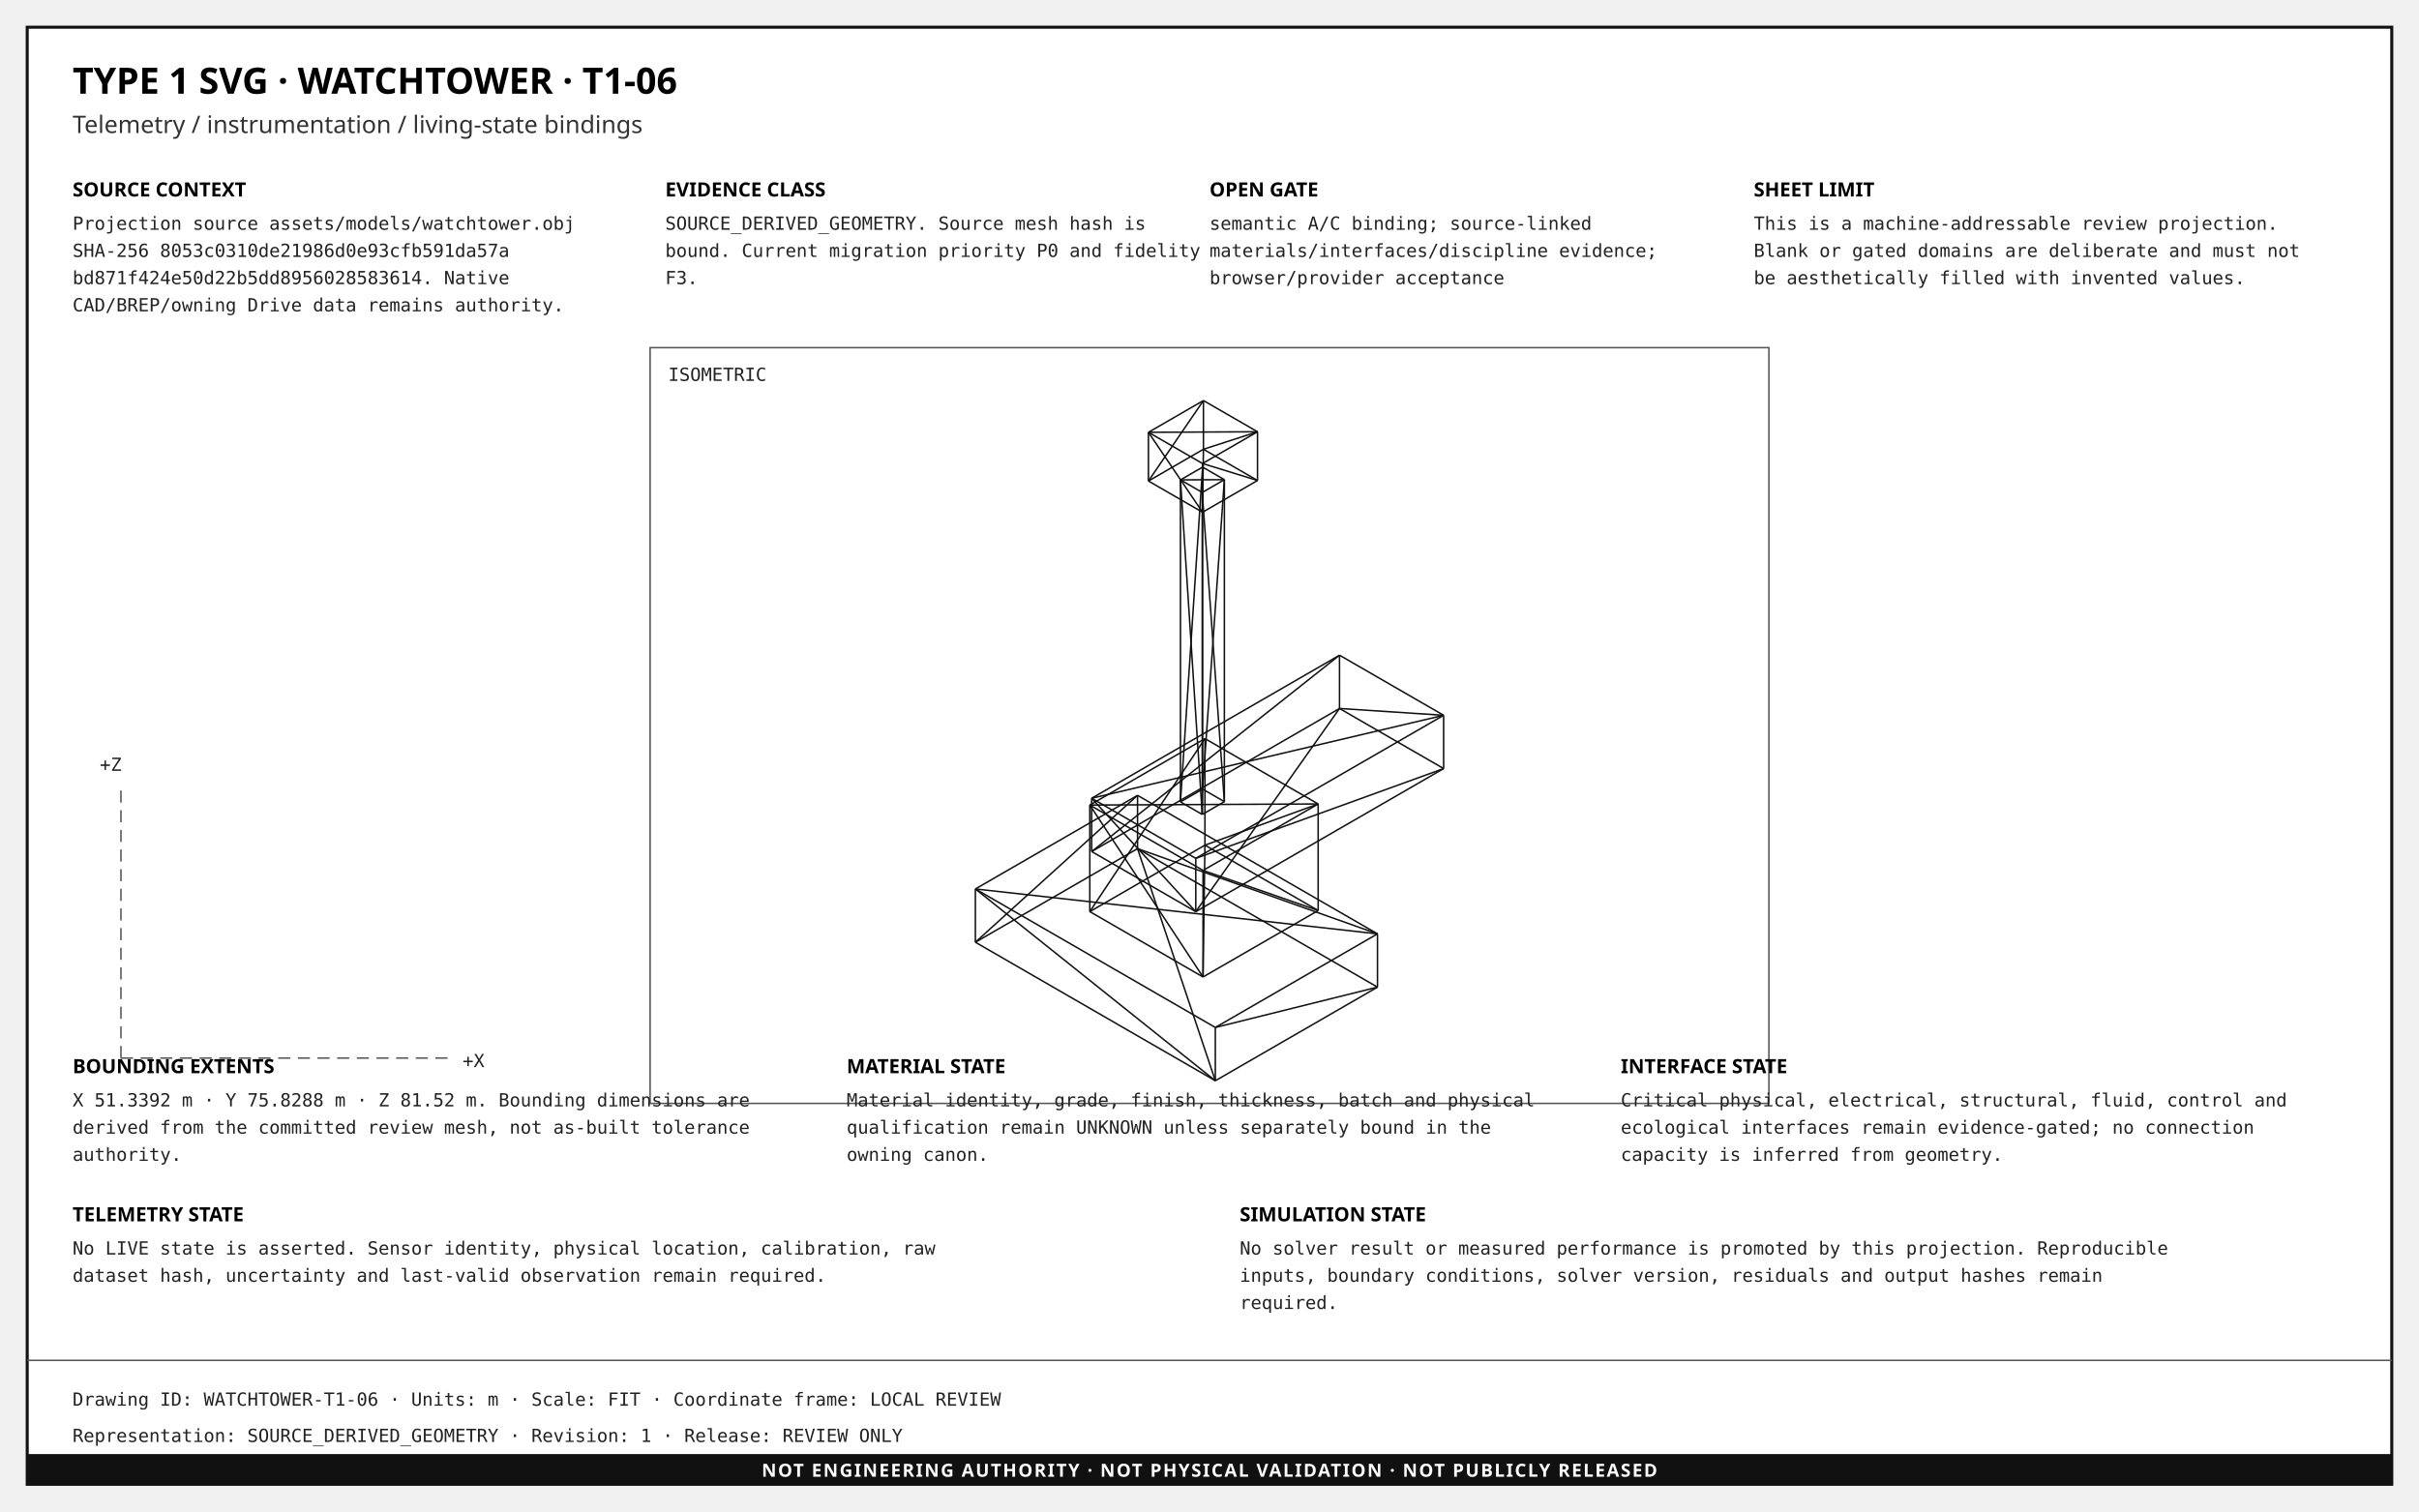
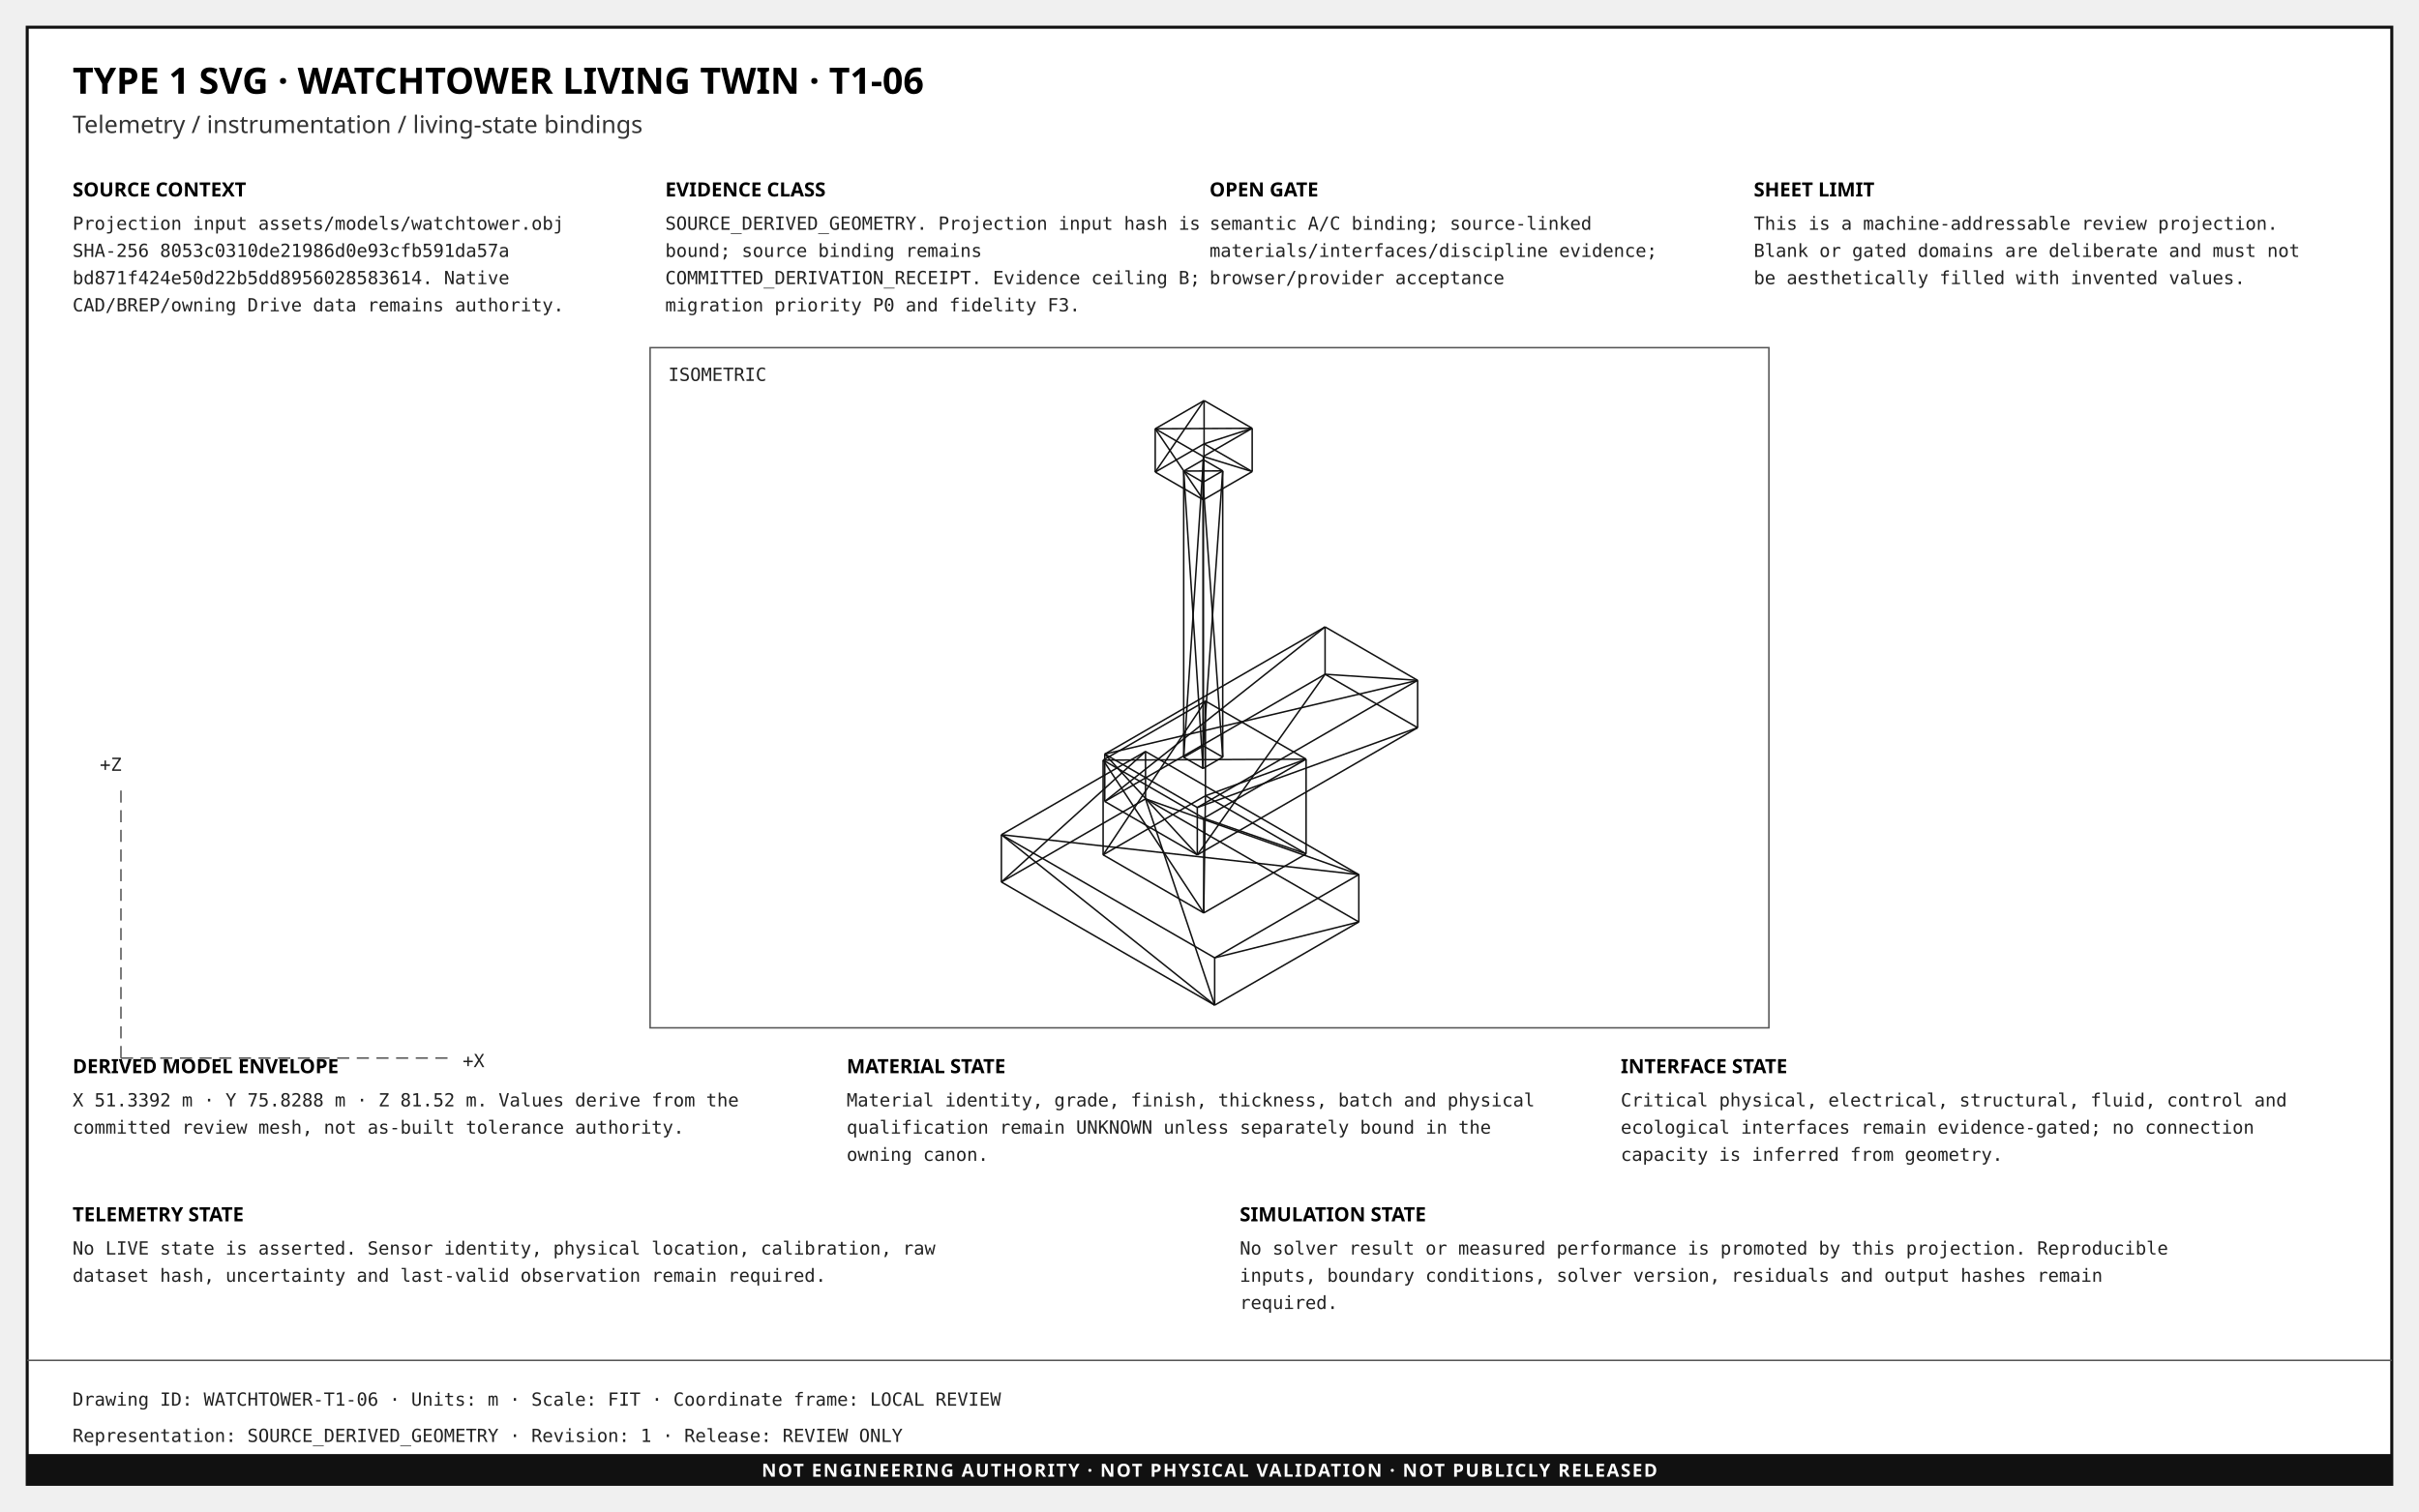
- <svg xmlns="http://www.w3.org/2000/svg" width="100%" height="auto" viewBox="0 0 1600 1000" preserveAspectRatio="xMidYMin meet" data-twin-id="watchtower" data-drawing-id="WATCHTOWER-T1-06" data-representation-class="SOURCE_DERIVED_GEOMETRY" data-release-state="REVIEW_ONLY_NOT_PUBLICLY_RELEASED">
-   <style>.sheet{fill:#fff;stroke:#111;stroke-width:2}.border,.viewbox{fill:none;stroke:#555;stroke-width:1}.geometry{stroke:#111;stroke-width:1;fill:none;vector-effect:non-scaling-stroke}.datum{stroke:#555;stroke-width:1;stroke-dasharray:8 5}.title{font:700 24px system-ui,sans-serif}.subtitle{font:16px system-ui,sans-serif;fill:#333}.section-title{font:700 13px system-ui,sans-serif}.body,.label{font:12px ui-monospace,monospace;fill:#222}.gate{fill:#111}.gate-text{font:700 12px system-ui,sans-serif;fill:#fff;letter-spacing:1px}</style>
+ <svg xmlns="http://www.w3.org/2000/svg" width="100%" height="auto" viewBox="0 0 1600 1000" preserveAspectRatio="xMidYMin meet" role="img" aria-labelledby="WATCHTOWER-T1-06-title WATCHTOWER-T1-06-desc" data-twin-id="watchtower" data-drawing-id="WATCHTOWER-T1-06" data-representation-class="SOURCE_DERIVED_GEOMETRY" data-package-kind="SOURCE_BOUNDED_REVIEW" data-evidence-ceiling="B" data-source-binding-state="COMMITTED_DERIVATION_RECEIPT" data-dimension-authority="DERIVED_MODEL_ENVELOPE_ONLY" data-type1-complete="false" data-release-eligible="false" data-release-state="REVIEW_ONLY_NOT_PUBLICLY_RELEASED">
+   <style>.sheet{fill:#fff;stroke:#111;stroke-width:2}.border,.viewbox{fill:none;stroke:#555;stroke-width:1}.geometry{stroke:#111;stroke-width:1;fill:none;vector-effect:non-scaling-stroke}.datum{stroke:#555;stroke-width:1;stroke-dasharray:8 5}.title{font:700 24px system-ui,sans-serif}.subtitle{font:16px system-ui,sans-serif;fill:#333}.section-title{font:700 13px system-ui,sans-serif}.body,.label{font:12px ui-monospace,monospace;fill:#222}.proxy-watermark{font:700 12px system-ui,sans-serif;fill:#111;letter-spacing:1.5px}.gate{fill:#111}.gate-text{font:700 12px system-ui,sans-serif;fill:#fff;letter-spacing:1px}</style>
  <g id="L00-SHEET" data-layer="L00-SHEET">
    <rect x="18" y="18" width="1564" height="964" class="sheet" />
-     <text x="48" y="62" class="title">TYPE 1 SVG · WATCHTOWER · T1-06</text>
+     <text x="48" y="62" class="title">TYPE 1 SVG · WATCHTOWER LIVING TWIN · T1-06</text>
    <text x="48" y="88" class="subtitle">Telemetry / instrumentation / living-state bindings</text>
    <line x1="18" y1="900" x2="1582" y2="900" class="border" />
    <text x="48" y="930" class="body">Drawing ID: WATCHTOWER-T1-06 · Units: m · Scale: FIT · Coordinate frame: LOCAL REVIEW</text>
    <text x="48" y="954" class="body">Representation: SOURCE_DERIVED_GEOMETRY · Revision: 1 · Release: REVIEW ONLY</text>
  </g>
  <g id="L10-CONTEXT" data-layer="L10-CONTEXT">
    <text x="48" y="130" class="section-title">SOURCE CONTEXT</text>
-     <text x="48" y="152" class="body">Projection source assets/models/watchtower.obj</text>
+     <text x="48" y="152" class="body">Projection input assets/models/watchtower.obj</text>
    <text x="48" y="170" class="body">SHA-256 8053c0310de21986d0e93cfb591da57a</text>
    <text x="48" y="188" class="body">bd871f424e50d22b5dd8956028583614. Native</text>
    <text x="48" y="206" class="body">CAD/BREP/owning Drive data remains authority.</text>
  </g>
  <g id="L20-AUTH-GEOMETRY" data-layer="L20-AUTH-GEOMETRY">

</g>
  <g id="L21-DERIVED-GEOMETRY" data-layer="L21-DERIVED-GEOMETRY">
-     <rect x="430" y="230" width="740" height="500" class="viewbox" />
+     <rect x="430" y="230" width="740" height="450" class="viewbox" />
    <text x="442" y="252" class="label">ISOMETRIC</text>
-     <line id="WATCHTOWER-T1-06-ISOMETRIC-edge-0000" data-feature-id="EDGE-0000" x1="720.835" y1="603.114" x2="720.835" y2="532.620" class="geometry" />
-     <line id="WATCHTOWER-T1-06-ISOMETRIC-edge-0001" data-feature-id="EDGE-0001" x1="720.835" y1="603.114" x2="796.981" y2="559.151" class="geometry" />
-     <line id="WATCHTOWER-T1-06-ISOMETRIC-edge-0002" data-feature-id="EDGE-0002" x1="720.835" y1="603.114" x2="796.981" y2="488.657" class="geometry" />
-     <line id="WATCHTOWER-T1-06-ISOMETRIC-edge-0003" data-feature-id="EDGE-0003" x1="720.835" y1="532.620" x2="796.981" y2="488.657" class="geometry" />
-     <line id="WATCHTOWER-T1-06-ISOMETRIC-edge-0004" data-feature-id="EDGE-0004" x1="796.981" y1="559.151" x2="796.981" y2="488.657" class="geometry" />
-     <line id="WATCHTOWER-T1-06-ISOMETRIC-edge-0005" data-feature-id="EDGE-0005" x1="720.835" y1="603.114" x2="795.727" y2="646.353" class="geometry" />
-     <line id="WATCHTOWER-T1-06-ISOMETRIC-edge-0006" data-feature-id="EDGE-0006" x1="720.835" y1="532.620" x2="795.727" y2="646.353" class="geometry" />
-     <line id="WATCHTOWER-T1-06-ISOMETRIC-edge-0007" data-feature-id="EDGE-0007" x1="796.981" y1="559.151" x2="795.727" y2="646.353" class="geometry" />
-     <line id="WATCHTOWER-T1-06-ISOMETRIC-edge-0008" data-feature-id="EDGE-0008" x1="720.835" y1="532.620" x2="795.727" y2="575.859" class="geometry" />
-     <line id="WATCHTOWER-T1-06-ISOMETRIC-edge-0009" data-feature-id="EDGE-0009" x1="795.727" y1="646.353" x2="795.727" y2="575.859" class="geometry" />
-     <line id="WATCHTOWER-T1-06-ISOMETRIC-edge-0010" data-feature-id="EDGE-0010" x1="796.981" y1="559.151" x2="871.873" y2="602.390" class="geometry" />
-     <line id="WATCHTOWER-T1-06-ISOMETRIC-edge-0011" data-feature-id="EDGE-0011" x1="795.727" y1="646.353" x2="871.873" y2="602.390" class="geometry" />
-     <line id="WATCHTOWER-T1-06-ISOMETRIC-edge-0012" data-feature-id="EDGE-0012" x1="795.727" y1="575.859" x2="871.873" y2="602.390" class="geometry" />
-     <line id="WATCHTOWER-T1-06-ISOMETRIC-edge-0013" data-feature-id="EDGE-0013" x1="720.835" y1="532.620" x2="871.873" y2="531.896" class="geometry" />
-     <line id="WATCHTOWER-T1-06-ISOMETRIC-edge-0014" data-feature-id="EDGE-0014" x1="796.981" y1="559.151" x2="871.873" y2="531.896" class="geometry" />
-     <line id="WATCHTOWER-T1-06-ISOMETRIC-edge-0015" data-feature-id="EDGE-0015" x1="796.981" y1="488.657" x2="871.873" y2="531.896" class="geometry" />
-     <line id="WATCHTOWER-T1-06-ISOMETRIC-edge-0016" data-feature-id="EDGE-0016" x1="795.727" y1="575.859" x2="871.873" y2="531.896" class="geometry" />
-     <line id="WATCHTOWER-T1-06-ISOMETRIC-edge-0017" data-feature-id="EDGE-0017" x1="871.873" y1="602.390" x2="871.873" y2="531.896" class="geometry" />
-     <line id="WATCHTOWER-T1-06-ISOMETRIC-edge-0018" data-feature-id="EDGE-0018" x1="780.796" y1="530.515" x2="780.796" y2="317.484" class="geometry" />
-     <line id="WATCHTOWER-T1-06-ISOMETRIC-edge-0019" data-feature-id="EDGE-0019" x1="780.796" y1="530.515" x2="795.436" y2="522.063" class="geometry" />
-     <line id="WATCHTOWER-T1-06-ISOMETRIC-edge-0020" data-feature-id="EDGE-0020" x1="780.796" y1="530.515" x2="795.436" y2="309.032" class="geometry" />
-     <line id="WATCHTOWER-T1-06-ISOMETRIC-edge-0021" data-feature-id="EDGE-0021" x1="780.796" y1="317.484" x2="795.436" y2="309.032" class="geometry" />
-     <line id="WATCHTOWER-T1-06-ISOMETRIC-edge-0022" data-feature-id="EDGE-0022" x1="795.436" y1="522.063" x2="795.436" y2="309.032" class="geometry" />
-     <line id="WATCHTOWER-T1-06-ISOMETRIC-edge-0023" data-feature-id="EDGE-0023" x1="780.796" y1="530.515" x2="795.195" y2="538.828" class="geometry" />
-     <line id="WATCHTOWER-T1-06-ISOMETRIC-edge-0024" data-feature-id="EDGE-0024" x1="780.796" y1="317.484" x2="795.195" y2="538.828" class="geometry" />
-     <line id="WATCHTOWER-T1-06-ISOMETRIC-edge-0025" data-feature-id="EDGE-0025" x1="795.436" y1="522.063" x2="795.195" y2="538.828" class="geometry" />
-     <line id="WATCHTOWER-T1-06-ISOMETRIC-edge-0026" data-feature-id="EDGE-0026" x1="780.796" y1="317.484" x2="795.195" y2="325.797" class="geometry" />
-     <line id="WATCHTOWER-T1-06-ISOMETRIC-edge-0027" data-feature-id="EDGE-0027" x1="795.195" y1="538.828" x2="795.195" y2="325.797" class="geometry" />
-     <line id="WATCHTOWER-T1-06-ISOMETRIC-edge-0028" data-feature-id="EDGE-0028" x1="795.436" y1="522.063" x2="809.834" y2="530.376" class="geometry" />
-     <line id="WATCHTOWER-T1-06-ISOMETRIC-edge-0029" data-feature-id="EDGE-0029" x1="795.195" y1="538.828" x2="809.834" y2="530.376" class="geometry" />
-     <line id="WATCHTOWER-T1-06-ISOMETRIC-edge-0030" data-feature-id="EDGE-0030" x1="795.195" y1="325.797" x2="809.834" y2="530.376" class="geometry" />
-     <line id="WATCHTOWER-T1-06-ISOMETRIC-edge-0031" data-feature-id="EDGE-0031" x1="780.796" y1="317.484" x2="809.834" y2="317.344" class="geometry" />
-     <line id="WATCHTOWER-T1-06-ISOMETRIC-edge-0032" data-feature-id="EDGE-0032" x1="795.436" y1="522.063" x2="809.834" y2="317.344" class="geometry" />
-     <line id="WATCHTOWER-T1-06-ISOMETRIC-edge-0033" data-feature-id="EDGE-0033" x1="795.436" y1="309.032" x2="809.834" y2="317.344" class="geometry" />
-     <line id="WATCHTOWER-T1-06-ISOMETRIC-edge-0034" data-feature-id="EDGE-0034" x1="795.195" y1="325.797" x2="809.834" y2="317.344" class="geometry" />
-     <line id="WATCHTOWER-T1-06-ISOMETRIC-edge-0035" data-feature-id="EDGE-0035" x1="809.834" y1="530.376" x2="809.834" y2="317.344" class="geometry" />
-     <line id="WATCHTOWER-T1-06-ISOMETRIC-edge-0036" data-feature-id="EDGE-0036" x1="759.606" y1="318.227" x2="759.606" y2="286.002" class="geometry" />
-     <line id="WATCHTOWER-T1-06-ISOMETRIC-edge-0037" data-feature-id="EDGE-0037" x1="759.606" y1="318.227" x2="795.982" y2="297.226" class="geometry" />
-     <line id="WATCHTOWER-T1-06-ISOMETRIC-edge-0038" data-feature-id="EDGE-0038" x1="759.606" y1="318.227" x2="795.982" y2="265.000" class="geometry" />
-     <line id="WATCHTOWER-T1-06-ISOMETRIC-edge-0039" data-feature-id="EDGE-0039" x1="759.606" y1="286.002" x2="795.982" y2="265.000" class="geometry" />
-     <line id="WATCHTOWER-T1-06-ISOMETRIC-edge-0040" data-feature-id="EDGE-0040" x1="795.982" y1="297.226" x2="795.982" y2="265.000" class="geometry" />
-     <line id="WATCHTOWER-T1-06-ISOMETRIC-edge-0041" data-feature-id="EDGE-0041" x1="759.606" y1="318.227" x2="795.383" y2="338.883" class="geometry" />
-     <line id="WATCHTOWER-T1-06-ISOMETRIC-edge-0042" data-feature-id="EDGE-0042" x1="759.606" y1="286.002" x2="795.383" y2="338.883" class="geometry" />
-     <line id="WATCHTOWER-T1-06-ISOMETRIC-edge-0043" data-feature-id="EDGE-0043" x1="795.982" y1="297.226" x2="795.383" y2="338.883" class="geometry" />
-     <line id="WATCHTOWER-T1-06-ISOMETRIC-edge-0044" data-feature-id="EDGE-0044" x1="759.606" y1="286.002" x2="795.383" y2="306.657" class="geometry" />
-     <line id="WATCHTOWER-T1-06-ISOMETRIC-edge-0045" data-feature-id="EDGE-0045" x1="795.383" y1="338.883" x2="795.383" y2="306.657" class="geometry" />
-     <line id="WATCHTOWER-T1-06-ISOMETRIC-edge-0046" data-feature-id="EDGE-0046" x1="795.982" y1="297.226" x2="831.759" y2="317.882" class="geometry" />
-     <line id="WATCHTOWER-T1-06-ISOMETRIC-edge-0047" data-feature-id="EDGE-0047" x1="795.383" y1="338.883" x2="831.759" y2="317.882" class="geometry" />
-     <line id="WATCHTOWER-T1-06-ISOMETRIC-edge-0048" data-feature-id="EDGE-0048" x1="795.383" y1="306.657" x2="831.759" y2="317.882" class="geometry" />
-     <line id="WATCHTOWER-T1-06-ISOMETRIC-edge-0049" data-feature-id="EDGE-0049" x1="759.606" y1="286.002" x2="831.759" y2="285.656" class="geometry" />
-     <line id="WATCHTOWER-T1-06-ISOMETRIC-edge-0050" data-feature-id="EDGE-0050" x1="795.982" y1="297.226" x2="831.759" y2="285.656" class="geometry" />
-     <line id="WATCHTOWER-T1-06-ISOMETRIC-edge-0051" data-feature-id="EDGE-0051" x1="795.982" y1="265.000" x2="831.759" y2="285.656" class="geometry" />
-     <line id="WATCHTOWER-T1-06-ISOMETRIC-edge-0052" data-feature-id="EDGE-0052" x1="795.383" y1="306.657" x2="831.759" y2="285.656" class="geometry" />
-     <line id="WATCHTOWER-T1-06-ISOMETRIC-edge-0053" data-feature-id="EDGE-0053" x1="831.759" y1="317.882" x2="831.759" y2="285.656" class="geometry" />
-     <line id="WATCHTOWER-T1-06-ISOMETRIC-edge-0054" data-feature-id="EDGE-0054" x1="722.059" y1="563.370" x2="722.059" y2="528.123" class="geometry" />
-     <line id="WATCHTOWER-T1-06-ISOMETRIC-edge-0055" data-feature-id="EDGE-0055" x1="722.059" y1="563.370" x2="885.998" y2="468.720" class="geometry" />
-     <line id="WATCHTOWER-T1-06-ISOMETRIC-edge-0056" data-feature-id="EDGE-0056" x1="722.059" y1="563.370" x2="885.998" y2="433.473" class="geometry" />
-     <line id="WATCHTOWER-T1-06-ISOMETRIC-edge-0057" data-feature-id="EDGE-0057" x1="722.059" y1="528.123" x2="885.998" y2="433.473" class="geometry" />
-     <line id="WATCHTOWER-T1-06-ISOMETRIC-edge-0058" data-feature-id="EDGE-0058" x1="885.998" y1="468.720" x2="885.998" y2="433.473" class="geometry" />
-     <line id="WATCHTOWER-T1-06-ISOMETRIC-edge-0059" data-feature-id="EDGE-0059" x1="722.059" y1="563.370" x2="790.921" y2="603.127" class="geometry" />
-     <line id="WATCHTOWER-T1-06-ISOMETRIC-edge-0060" data-feature-id="EDGE-0060" x1="722.059" y1="528.123" x2="790.921" y2="603.127" class="geometry" />
-     <line id="WATCHTOWER-T1-06-ISOMETRIC-edge-0061" data-feature-id="EDGE-0061" x1="885.998" y1="468.720" x2="790.921" y2="603.127" class="geometry" />
-     <line id="WATCHTOWER-T1-06-ISOMETRIC-edge-0062" data-feature-id="EDGE-0062" x1="722.059" y1="528.123" x2="790.921" y2="567.880" class="geometry" />
-     <line id="WATCHTOWER-T1-06-ISOMETRIC-edge-0063" data-feature-id="EDGE-0063" x1="790.921" y1="603.127" x2="790.921" y2="567.880" class="geometry" />
-     <line id="WATCHTOWER-T1-06-ISOMETRIC-edge-0064" data-feature-id="EDGE-0064" x1="885.998" y1="468.720" x2="954.859" y2="508.477" class="geometry" />
-     <line id="WATCHTOWER-T1-06-ISOMETRIC-edge-0065" data-feature-id="EDGE-0065" x1="790.921" y1="603.127" x2="954.859" y2="508.477" class="geometry" />
-     <line id="WATCHTOWER-T1-06-ISOMETRIC-edge-0066" data-feature-id="EDGE-0066" x1="790.921" y1="567.880" x2="954.859" y2="508.477" class="geometry" />
-     <line id="WATCHTOWER-T1-06-ISOMETRIC-edge-0067" data-feature-id="EDGE-0067" x1="722.059" y1="528.123" x2="954.859" y2="473.230" class="geometry" />
-     <line id="WATCHTOWER-T1-06-ISOMETRIC-edge-0068" data-feature-id="EDGE-0068" x1="885.998" y1="468.720" x2="954.859" y2="473.230" class="geometry" />
-     <line id="WATCHTOWER-T1-06-ISOMETRIC-edge-0069" data-feature-id="EDGE-0069" x1="885.998" y1="433.473" x2="954.859" y2="473.230" class="geometry" />
-     <line id="WATCHTOWER-T1-06-ISOMETRIC-edge-0070" data-feature-id="EDGE-0070" x1="790.921" y1="567.880" x2="954.859" y2="473.230" class="geometry" />
-     <line id="WATCHTOWER-T1-06-ISOMETRIC-edge-0071" data-feature-id="EDGE-0071" x1="954.859" y1="508.477" x2="954.859" y2="473.230" class="geometry" />
-     <line id="WATCHTOWER-T1-06-ISOMETRIC-edge-0072" data-feature-id="EDGE-0072" x1="645.141" y1="623.369" x2="645.141" y2="588.121" class="geometry" />
-     <line id="WATCHTOWER-T1-06-ISOMETRIC-edge-0073" data-feature-id="EDGE-0073" x1="645.141" y1="623.369" x2="752.401" y2="561.442" class="geometry" />
-     <line id="WATCHTOWER-T1-06-ISOMETRIC-edge-0074" data-feature-id="EDGE-0074" x1="645.141" y1="623.369" x2="752.401" y2="526.195" class="geometry" />
-     <line id="WATCHTOWER-T1-06-ISOMETRIC-edge-0075" data-feature-id="EDGE-0075" x1="645.141" y1="588.121" x2="752.401" y2="526.195" class="geometry" />
-     <line id="WATCHTOWER-T1-06-ISOMETRIC-edge-0076" data-feature-id="EDGE-0076" x1="752.401" y1="561.442" x2="752.401" y2="526.195" class="geometry" />
-     <line id="WATCHTOWER-T1-06-ISOMETRIC-edge-0077" data-feature-id="EDGE-0077" x1="645.141" y1="623.369" x2="803.851" y2="715.000" class="geometry" />
-     <line id="WATCHTOWER-T1-06-ISOMETRIC-edge-0078" data-feature-id="EDGE-0078" x1="645.141" y1="588.121" x2="803.851" y2="715.000" class="geometry" />
-     <line id="WATCHTOWER-T1-06-ISOMETRIC-edge-0079" data-feature-id="EDGE-0079" x1="752.401" y1="561.442" x2="803.851" y2="715.000" class="geometry" />
-     <line id="WATCHTOWER-T1-06-ISOMETRIC-edge-0080" data-feature-id="EDGE-0080" x1="645.141" y1="588.121" x2="803.851" y2="679.753" class="geometry" />
-     <line id="WATCHTOWER-T1-06-ISOMETRIC-edge-0081" data-feature-id="EDGE-0081" x1="803.851" y1="715.000" x2="803.851" y2="679.753" class="geometry" />
-     <line id="WATCHTOWER-T1-06-ISOMETRIC-edge-0082" data-feature-id="EDGE-0082" x1="752.401" y1="561.442" x2="911.111" y2="653.073" class="geometry" />
-     <line id="WATCHTOWER-T1-06-ISOMETRIC-edge-0083" data-feature-id="EDGE-0083" x1="803.851" y1="715.000" x2="911.111" y2="653.073" class="geometry" />
-     <line id="WATCHTOWER-T1-06-ISOMETRIC-edge-0084" data-feature-id="EDGE-0084" x1="803.851" y1="679.753" x2="911.111" y2="653.073" class="geometry" />
-     <line id="WATCHTOWER-T1-06-ISOMETRIC-edge-0085" data-feature-id="EDGE-0085" x1="645.141" y1="588.121" x2="911.111" y2="617.826" class="geometry" />
-     <line id="WATCHTOWER-T1-06-ISOMETRIC-edge-0086" data-feature-id="EDGE-0086" x1="752.401" y1="561.442" x2="911.111" y2="617.826" class="geometry" />
-     <line id="WATCHTOWER-T1-06-ISOMETRIC-edge-0087" data-feature-id="EDGE-0087" x1="752.401" y1="526.195" x2="911.111" y2="617.826" class="geometry" />
-     <line id="WATCHTOWER-T1-06-ISOMETRIC-edge-0088" data-feature-id="EDGE-0088" x1="803.851" y1="679.753" x2="911.111" y2="617.826" class="geometry" />
-     <line id="WATCHTOWER-T1-06-ISOMETRIC-edge-0089" data-feature-id="EDGE-0089" x1="911.111" y1="653.073" x2="911.111" y2="617.826" class="geometry" />
+     <line id="WATCHTOWER-T1-06-ISOMETRIC-edge-0000" data-feature-id="EDGE-0000" x1="729.631" y1="565.546" x2="729.631" y2="502.885" class="geometry" />
+     <line id="WATCHTOWER-T1-06-ISOMETRIC-edge-0001" data-feature-id="EDGE-0001" x1="729.631" y1="565.546" x2="797.316" y2="526.468" class="geometry" />
+     <line id="WATCHTOWER-T1-06-ISOMETRIC-edge-0002" data-feature-id="EDGE-0002" x1="729.631" y1="565.546" x2="797.316" y2="463.806" class="geometry" />
+     <line id="WATCHTOWER-T1-06-ISOMETRIC-edge-0003" data-feature-id="EDGE-0003" x1="729.631" y1="502.885" x2="797.316" y2="463.806" class="geometry" />
+     <line id="WATCHTOWER-T1-06-ISOMETRIC-edge-0004" data-feature-id="EDGE-0004" x1="797.316" y1="526.468" x2="797.316" y2="463.806" class="geometry" />
+     <line id="WATCHTOWER-T1-06-ISOMETRIC-edge-0005" data-feature-id="EDGE-0005" x1="729.631" y1="565.546" x2="796.202" y2="603.981" class="geometry" />
+     <line id="WATCHTOWER-T1-06-ISOMETRIC-edge-0006" data-feature-id="EDGE-0006" x1="729.631" y1="502.885" x2="796.202" y2="603.981" class="geometry" />
+     <line id="WATCHTOWER-T1-06-ISOMETRIC-edge-0007" data-feature-id="EDGE-0007" x1="797.316" y1="526.468" x2="796.202" y2="603.981" class="geometry" />
+     <line id="WATCHTOWER-T1-06-ISOMETRIC-edge-0008" data-feature-id="EDGE-0008" x1="729.631" y1="502.885" x2="796.202" y2="541.319" class="geometry" />
+     <line id="WATCHTOWER-T1-06-ISOMETRIC-edge-0009" data-feature-id="EDGE-0009" x1="796.202" y1="603.981" x2="796.202" y2="541.319" class="geometry" />
+     <line id="WATCHTOWER-T1-06-ISOMETRIC-edge-0010" data-feature-id="EDGE-0010" x1="797.316" y1="526.468" x2="863.887" y2="564.903" class="geometry" />
+     <line id="WATCHTOWER-T1-06-ISOMETRIC-edge-0011" data-feature-id="EDGE-0011" x1="796.202" y1="603.981" x2="863.887" y2="564.903" class="geometry" />
+     <line id="WATCHTOWER-T1-06-ISOMETRIC-edge-0012" data-feature-id="EDGE-0012" x1="796.202" y1="541.319" x2="863.887" y2="564.903" class="geometry" />
+     <line id="WATCHTOWER-T1-06-ISOMETRIC-edge-0013" data-feature-id="EDGE-0013" x1="729.631" y1="502.885" x2="863.887" y2="502.241" class="geometry" />
+     <line id="WATCHTOWER-T1-06-ISOMETRIC-edge-0014" data-feature-id="EDGE-0014" x1="797.316" y1="526.468" x2="863.887" y2="502.241" class="geometry" />
+     <line id="WATCHTOWER-T1-06-ISOMETRIC-edge-0015" data-feature-id="EDGE-0015" x1="797.316" y1="463.806" x2="863.887" y2="502.241" class="geometry" />
+     <line id="WATCHTOWER-T1-06-ISOMETRIC-edge-0016" data-feature-id="EDGE-0016" x1="796.202" y1="541.319" x2="863.887" y2="502.241" class="geometry" />
+     <line id="WATCHTOWER-T1-06-ISOMETRIC-edge-0017" data-feature-id="EDGE-0017" x1="863.887" y1="564.903" x2="863.887" y2="502.241" class="geometry" />
+     <line id="WATCHTOWER-T1-06-ISOMETRIC-edge-0018" data-feature-id="EDGE-0018" x1="782.930" y1="501.014" x2="782.930" y2="311.652" class="geometry" />
+     <line id="WATCHTOWER-T1-06-ISOMETRIC-edge-0019" data-feature-id="EDGE-0019" x1="782.930" y1="501.014" x2="795.943" y2="493.501" class="geometry" />
+     <line id="WATCHTOWER-T1-06-ISOMETRIC-edge-0020" data-feature-id="EDGE-0020" x1="782.930" y1="501.014" x2="795.943" y2="304.139" class="geometry" />
+     <line id="WATCHTOWER-T1-06-ISOMETRIC-edge-0021" data-feature-id="EDGE-0021" x1="782.930" y1="311.652" x2="795.943" y2="304.139" class="geometry" />
+     <line id="WATCHTOWER-T1-06-ISOMETRIC-edge-0022" data-feature-id="EDGE-0022" x1="795.943" y1="493.501" x2="795.943" y2="304.139" class="geometry" />
+     <line id="WATCHTOWER-T1-06-ISOMETRIC-edge-0023" data-feature-id="EDGE-0023" x1="782.930" y1="501.014" x2="795.729" y2="508.403" class="geometry" />
+     <line id="WATCHTOWER-T1-06-ISOMETRIC-edge-0024" data-feature-id="EDGE-0024" x1="782.930" y1="311.652" x2="795.729" y2="508.403" class="geometry" />
+     <line id="WATCHTOWER-T1-06-ISOMETRIC-edge-0025" data-feature-id="EDGE-0025" x1="795.943" y1="493.501" x2="795.729" y2="508.403" class="geometry" />
+     <line id="WATCHTOWER-T1-06-ISOMETRIC-edge-0026" data-feature-id="EDGE-0026" x1="782.930" y1="311.652" x2="795.729" y2="319.041" class="geometry" />
+     <line id="WATCHTOWER-T1-06-ISOMETRIC-edge-0027" data-feature-id="EDGE-0027" x1="795.729" y1="508.403" x2="795.729" y2="319.041" class="geometry" />
+     <line id="WATCHTOWER-T1-06-ISOMETRIC-edge-0028" data-feature-id="EDGE-0028" x1="795.943" y1="493.501" x2="808.741" y2="500.890" class="geometry" />
+     <line id="WATCHTOWER-T1-06-ISOMETRIC-edge-0029" data-feature-id="EDGE-0029" x1="795.729" y1="508.403" x2="808.741" y2="500.890" class="geometry" />
+     <line id="WATCHTOWER-T1-06-ISOMETRIC-edge-0030" data-feature-id="EDGE-0030" x1="795.729" y1="319.041" x2="808.741" y2="500.890" class="geometry" />
+     <line id="WATCHTOWER-T1-06-ISOMETRIC-edge-0031" data-feature-id="EDGE-0031" x1="782.930" y1="311.652" x2="808.741" y2="311.528" class="geometry" />
+     <line id="WATCHTOWER-T1-06-ISOMETRIC-edge-0032" data-feature-id="EDGE-0032" x1="795.943" y1="493.501" x2="808.741" y2="311.528" class="geometry" />
+     <line id="WATCHTOWER-T1-06-ISOMETRIC-edge-0033" data-feature-id="EDGE-0033" x1="795.943" y1="304.139" x2="808.741" y2="311.528" class="geometry" />
+     <line id="WATCHTOWER-T1-06-ISOMETRIC-edge-0034" data-feature-id="EDGE-0034" x1="795.729" y1="319.041" x2="808.741" y2="311.528" class="geometry" />
+     <line id="WATCHTOWER-T1-06-ISOMETRIC-edge-0035" data-feature-id="EDGE-0035" x1="808.741" y1="500.890" x2="808.741" y2="311.528" class="geometry" />
+     <line id="WATCHTOWER-T1-06-ISOMETRIC-edge-0036" data-feature-id="EDGE-0036" x1="764.094" y1="312.313" x2="764.094" y2="283.668" class="geometry" />
+     <line id="WATCHTOWER-T1-06-ISOMETRIC-edge-0037" data-feature-id="EDGE-0037" x1="764.094" y1="312.313" x2="796.428" y2="293.645" class="geometry" />
+     <line id="WATCHTOWER-T1-06-ISOMETRIC-edge-0038" data-feature-id="EDGE-0038" x1="764.094" y1="312.313" x2="796.428" y2="265.000" class="geometry" />
+     <line id="WATCHTOWER-T1-06-ISOMETRIC-edge-0039" data-feature-id="EDGE-0039" x1="764.094" y1="283.668" x2="796.428" y2="265.000" class="geometry" />
+     <line id="WATCHTOWER-T1-06-ISOMETRIC-edge-0040" data-feature-id="EDGE-0040" x1="796.428" y1="293.645" x2="796.428" y2="265.000" class="geometry" />
+     <line id="WATCHTOWER-T1-06-ISOMETRIC-edge-0041" data-feature-id="EDGE-0041" x1="764.094" y1="312.313" x2="795.896" y2="330.674" class="geometry" />
+     <line id="WATCHTOWER-T1-06-ISOMETRIC-edge-0042" data-feature-id="EDGE-0042" x1="764.094" y1="283.668" x2="795.896" y2="330.674" class="geometry" />
+     <line id="WATCHTOWER-T1-06-ISOMETRIC-edge-0043" data-feature-id="EDGE-0043" x1="796.428" y1="293.645" x2="795.896" y2="330.674" class="geometry" />
+     <line id="WATCHTOWER-T1-06-ISOMETRIC-edge-0044" data-feature-id="EDGE-0044" x1="764.094" y1="283.668" x2="795.896" y2="302.029" class="geometry" />
+     <line id="WATCHTOWER-T1-06-ISOMETRIC-edge-0045" data-feature-id="EDGE-0045" x1="795.896" y1="330.674" x2="795.896" y2="302.029" class="geometry" />
+     <line id="WATCHTOWER-T1-06-ISOMETRIC-edge-0046" data-feature-id="EDGE-0046" x1="796.428" y1="293.645" x2="828.230" y2="312.006" class="geometry" />
+     <line id="WATCHTOWER-T1-06-ISOMETRIC-edge-0047" data-feature-id="EDGE-0047" x1="795.896" y1="330.674" x2="828.230" y2="312.006" class="geometry" />
+     <line id="WATCHTOWER-T1-06-ISOMETRIC-edge-0048" data-feature-id="EDGE-0048" x1="795.896" y1="302.029" x2="828.230" y2="312.006" class="geometry" />
+     <line id="WATCHTOWER-T1-06-ISOMETRIC-edge-0049" data-feature-id="EDGE-0049" x1="764.094" y1="283.668" x2="828.230" y2="283.361" class="geometry" />
+     <line id="WATCHTOWER-T1-06-ISOMETRIC-edge-0050" data-feature-id="EDGE-0050" x1="796.428" y1="293.645" x2="828.230" y2="283.361" class="geometry" />
+     <line id="WATCHTOWER-T1-06-ISOMETRIC-edge-0051" data-feature-id="EDGE-0051" x1="796.428" y1="265.000" x2="828.230" y2="283.361" class="geometry" />
+     <line id="WATCHTOWER-T1-06-ISOMETRIC-edge-0052" data-feature-id="EDGE-0052" x1="795.896" y1="302.029" x2="828.230" y2="283.361" class="geometry" />
+     <line id="WATCHTOWER-T1-06-ISOMETRIC-edge-0053" data-feature-id="EDGE-0053" x1="828.230" y1="312.006" x2="828.230" y2="283.361" class="geometry" />
+     <line id="WATCHTOWER-T1-06-ISOMETRIC-edge-0054" data-feature-id="EDGE-0054" x1="730.719" y1="530.218" x2="730.719" y2="498.887" class="geometry" />
+     <line id="WATCHTOWER-T1-06-ISOMETRIC-edge-0055" data-feature-id="EDGE-0055" x1="730.719" y1="530.218" x2="876.443" y2="446.084" class="geometry" />
+     <line id="WATCHTOWER-T1-06-ISOMETRIC-edge-0056" data-feature-id="EDGE-0056" x1="730.719" y1="530.218" x2="876.443" y2="414.754" class="geometry" />
+     <line id="WATCHTOWER-T1-06-ISOMETRIC-edge-0057" data-feature-id="EDGE-0057" x1="730.719" y1="498.887" x2="876.443" y2="414.754" class="geometry" />
+     <line id="WATCHTOWER-T1-06-ISOMETRIC-edge-0058" data-feature-id="EDGE-0058" x1="876.443" y1="446.084" x2="876.443" y2="414.754" class="geometry" />
+     <line id="WATCHTOWER-T1-06-ISOMETRIC-edge-0059" data-feature-id="EDGE-0059" x1="730.719" y1="530.218" x2="791.930" y2="565.557" class="geometry" />
+     <line id="WATCHTOWER-T1-06-ISOMETRIC-edge-0060" data-feature-id="EDGE-0060" x1="730.719" y1="498.887" x2="791.930" y2="565.557" class="geometry" />
+     <line id="WATCHTOWER-T1-06-ISOMETRIC-edge-0061" data-feature-id="EDGE-0061" x1="876.443" y1="446.084" x2="791.930" y2="565.557" class="geometry" />
+     <line id="WATCHTOWER-T1-06-ISOMETRIC-edge-0062" data-feature-id="EDGE-0062" x1="730.719" y1="498.887" x2="791.930" y2="534.227" class="geometry" />
+     <line id="WATCHTOWER-T1-06-ISOMETRIC-edge-0063" data-feature-id="EDGE-0063" x1="791.930" y1="565.557" x2="791.930" y2="534.227" class="geometry" />
+     <line id="WATCHTOWER-T1-06-ISOMETRIC-edge-0064" data-feature-id="EDGE-0064" x1="876.443" y1="446.084" x2="937.653" y2="481.424" class="geometry" />
+     <line id="WATCHTOWER-T1-06-ISOMETRIC-edge-0065" data-feature-id="EDGE-0065" x1="791.930" y1="565.557" x2="937.653" y2="481.424" class="geometry" />
+     <line id="WATCHTOWER-T1-06-ISOMETRIC-edge-0066" data-feature-id="EDGE-0066" x1="791.930" y1="534.227" x2="937.653" y2="481.424" class="geometry" />
+     <line id="WATCHTOWER-T1-06-ISOMETRIC-edge-0067" data-feature-id="EDGE-0067" x1="730.719" y1="498.887" x2="937.653" y2="450.093" class="geometry" />
+     <line id="WATCHTOWER-T1-06-ISOMETRIC-edge-0068" data-feature-id="EDGE-0068" x1="876.443" y1="446.084" x2="937.653" y2="450.093" class="geometry" />
+     <line id="WATCHTOWER-T1-06-ISOMETRIC-edge-0069" data-feature-id="EDGE-0069" x1="876.443" y1="414.754" x2="937.653" y2="450.093" class="geometry" />
+     <line id="WATCHTOWER-T1-06-ISOMETRIC-edge-0070" data-feature-id="EDGE-0070" x1="791.930" y1="534.227" x2="937.653" y2="450.093" class="geometry" />
+     <line id="WATCHTOWER-T1-06-ISOMETRIC-edge-0071" data-feature-id="EDGE-0071" x1="937.653" y1="481.424" x2="937.653" y2="450.093" class="geometry" />
+     <line id="WATCHTOWER-T1-06-ISOMETRIC-edge-0072" data-feature-id="EDGE-0072" x1="662.347" y1="583.550" x2="662.347" y2="552.219" class="geometry" />
+     <line id="WATCHTOWER-T1-06-ISOMETRIC-edge-0073" data-feature-id="EDGE-0073" x1="662.347" y1="583.550" x2="757.690" y2="528.504" class="geometry" />
+     <line id="WATCHTOWER-T1-06-ISOMETRIC-edge-0074" data-feature-id="EDGE-0074" x1="662.347" y1="583.550" x2="757.690" y2="497.173" class="geometry" />
+     <line id="WATCHTOWER-T1-06-ISOMETRIC-edge-0075" data-feature-id="EDGE-0075" x1="662.347" y1="552.219" x2="757.690" y2="497.173" class="geometry" />
+     <line id="WATCHTOWER-T1-06-ISOMETRIC-edge-0076" data-feature-id="EDGE-0076" x1="757.690" y1="528.504" x2="757.690" y2="497.173" class="geometry" />
+     <line id="WATCHTOWER-T1-06-ISOMETRIC-edge-0077" data-feature-id="EDGE-0077" x1="662.347" y1="583.550" x2="803.423" y2="665.000" class="geometry" />
+     <line id="WATCHTOWER-T1-06-ISOMETRIC-edge-0078" data-feature-id="EDGE-0078" x1="662.347" y1="552.219" x2="803.423" y2="665.000" class="geometry" />
+     <line id="WATCHTOWER-T1-06-ISOMETRIC-edge-0079" data-feature-id="EDGE-0079" x1="757.690" y1="528.504" x2="803.423" y2="665.000" class="geometry" />
+     <line id="WATCHTOWER-T1-06-ISOMETRIC-edge-0080" data-feature-id="EDGE-0080" x1="662.347" y1="552.219" x2="803.423" y2="633.669" class="geometry" />
+     <line id="WATCHTOWER-T1-06-ISOMETRIC-edge-0081" data-feature-id="EDGE-0081" x1="803.423" y1="665.000" x2="803.423" y2="633.669" class="geometry" />
+     <line id="WATCHTOWER-T1-06-ISOMETRIC-edge-0082" data-feature-id="EDGE-0082" x1="757.690" y1="528.504" x2="898.766" y2="609.954" class="geometry" />
+     <line id="WATCHTOWER-T1-06-ISOMETRIC-edge-0083" data-feature-id="EDGE-0083" x1="803.423" y1="665.000" x2="898.766" y2="609.954" class="geometry" />
+     <line id="WATCHTOWER-T1-06-ISOMETRIC-edge-0084" data-feature-id="EDGE-0084" x1="803.423" y1="633.669" x2="898.766" y2="609.954" class="geometry" />
+     <line id="WATCHTOWER-T1-06-ISOMETRIC-edge-0085" data-feature-id="EDGE-0085" x1="662.347" y1="552.219" x2="898.766" y2="578.623" class="geometry" />
+     <line id="WATCHTOWER-T1-06-ISOMETRIC-edge-0086" data-feature-id="EDGE-0086" x1="757.690" y1="528.504" x2="898.766" y2="578.623" class="geometry" />
+     <line id="WATCHTOWER-T1-06-ISOMETRIC-edge-0087" data-feature-id="EDGE-0087" x1="757.690" y1="497.173" x2="898.766" y2="578.623" class="geometry" />
+     <line id="WATCHTOWER-T1-06-ISOMETRIC-edge-0088" data-feature-id="EDGE-0088" x1="803.423" y1="633.669" x2="898.766" y2="578.623" class="geometry" />
+     <line id="WATCHTOWER-T1-06-ISOMETRIC-edge-0089" data-feature-id="EDGE-0089" x1="898.766" y1="609.954" x2="898.766" y2="578.623" class="geometry" />
  </g>
  <g id="L22-PROVISIONAL-GEOMETRY" data-layer="L22-PROVISIONAL-GEOMETRY">

</g>
  <g id="L30-HIDDEN" data-layer="L30-HIDDEN">

</g>
  <g id="L31-CENTRE-DATUM" data-layer="L31-CENTRE-DATUM">
    <line id="DATUM-X" x1="80" y1="700" x2="300" y2="700" class="datum" />
    <line id="DATUM-Z" x1="80" y1="700" x2="80" y2="520" class="datum" />
    <text x="306" y="706" class="label">+X</text>
    <text x="66" y="510" class="label">+Z</text>
  </g>
  <g id="L40-SECTIONS" data-layer="L40-SECTIONS">

</g>
  <g id="L50-DIMENSIONS" data-layer="L50-DIMENSIONS">
-     <text x="48" y="710" class="section-title">BOUNDING EXTENTS</text>
-     <text x="48" y="732" class="body">X 51.3392 m · Y 75.8288 m · Z 81.52 m. Bounding dimensions are</text>
-     <text x="48" y="750" class="body">derived from the committed review mesh, not as-built tolerance</text>
-     <text x="48" y="768" class="body">authority.</text>
+     <text x="48" y="710" class="section-title">DERIVED MODEL ENVELOPE</text>
+     <text x="48" y="732" class="body">X 51.3392 m · Y 75.8288 m · Z 81.52 m. Values derive from the</text>
+     <text x="48" y="750" class="body">committed review mesh, not as-built tolerance authority.</text>
  </g>
  <g id="L60-MATERIALS" data-layer="L60-MATERIALS">
    <text x="560" y="710" class="section-title">MATERIAL STATE</text>
    <text x="560" y="732" class="body">Material identity, grade, finish, thickness, batch and physical</text>
    <text x="560" y="750" class="body">qualification remain UNKNOWN unless separately bound in the</text>
    <text x="560" y="768" class="body">owning canon.</text>
  </g>
  <g id="L70-INTERFACES" data-layer="L70-INTERFACES">
    <text x="1072" y="710" class="section-title">INTERFACE STATE</text>
    <text x="1072" y="732" class="body">Critical physical, electrical, structural, fluid, control and</text>
    <text x="1072" y="750" class="body">ecological interfaces remain evidence-gated; no connection</text>
    <text x="1072" y="768" class="body">capacity is inferred from geometry.</text>
  </g>
  <g id="L75-SENSORS" data-layer="L75-SENSORS">
    <text x="48" y="808" class="section-title">TELEMETRY STATE</text>
    <text x="48" y="830" class="body">No LIVE state is asserted. Sensor identity, physical location, calibration, raw</text>
    <text x="48" y="848" class="body">dataset hash, uncertainty and last-valid observation remain required.</text>
  </g>
  <g id="L80-SIMULATION" data-layer="L80-SIMULATION">
    <text x="820" y="808" class="section-title">SIMULATION STATE</text>
    <text x="820" y="830" class="body">No solver result or measured performance is promoted by this projection. Reproducible</text>
    <text x="820" y="848" class="body">inputs, boundary conditions, solver version, residuals and output hashes remain</text>
    <text x="820" y="866" class="body">required.</text>
  </g>
  <g id="L90-EVIDENCE" data-layer="L90-EVIDENCE">
    <text x="440" y="130" class="section-title">EVIDENCE CLASS</text>
-     <text x="440" y="152" class="body">SOURCE_DERIVED_GEOMETRY. Source mesh hash is</text>
-     <text x="440" y="170" class="body">bound. Current migration priority P0 and fidelity</text>
-     <text x="440" y="188" class="body">F3.</text>
+     <text x="440" y="152" class="body">SOURCE_DERIVED_GEOMETRY. Projection input hash is</text>
+     <text x="440" y="170" class="body">bound; source binding remains</text>
+     <text x="440" y="188" class="body">COMMITTED_DERIVATION_RECEIPT. Evidence ceiling B;</text>
+     <text x="440" y="206" class="body">migration priority P0 and fidelity F3.</text>
  </g>
  <g id="L91-UNKNOWNS" data-layer="L91-UNKNOWNS">
    <text x="800" y="130" class="section-title">OPEN GATE</text>
    <text x="800" y="152" class="body">semantic A/C binding; source-linked</text>
    <text x="800" y="170" class="body">materials/interfaces/discipline evidence;</text>
    <text x="800" y="188" class="body">browser/provider acceptance</text>
  </g>
  <g id="L95-ANNOTATIONS" data-layer="L95-ANNOTATIONS">
    <text x="1160" y="130" class="section-title">SHEET LIMIT</text>
    <text x="1160" y="152" class="body">This is a machine-addressable review projection.</text>
    <text x="1160" y="170" class="body">Blank or gated domains are deliberate and must not</text>
    <text x="1160" y="188" class="body">be aesthetically filled with invented values.</text>
  </g>
  <g id="L99-CLAIM-GATE" data-layer="L99-CLAIM-GATE">
    <rect x="18" y="962" width="1564" height="20" class="gate" />
    <text x="800" y="977" text-anchor="middle" class="gate-text">NOT ENGINEERING AUTHORITY · NOT PHYSICAL VALIDATION · NOT PUBLICLY RELEASED</text>
  </g>
</svg>
